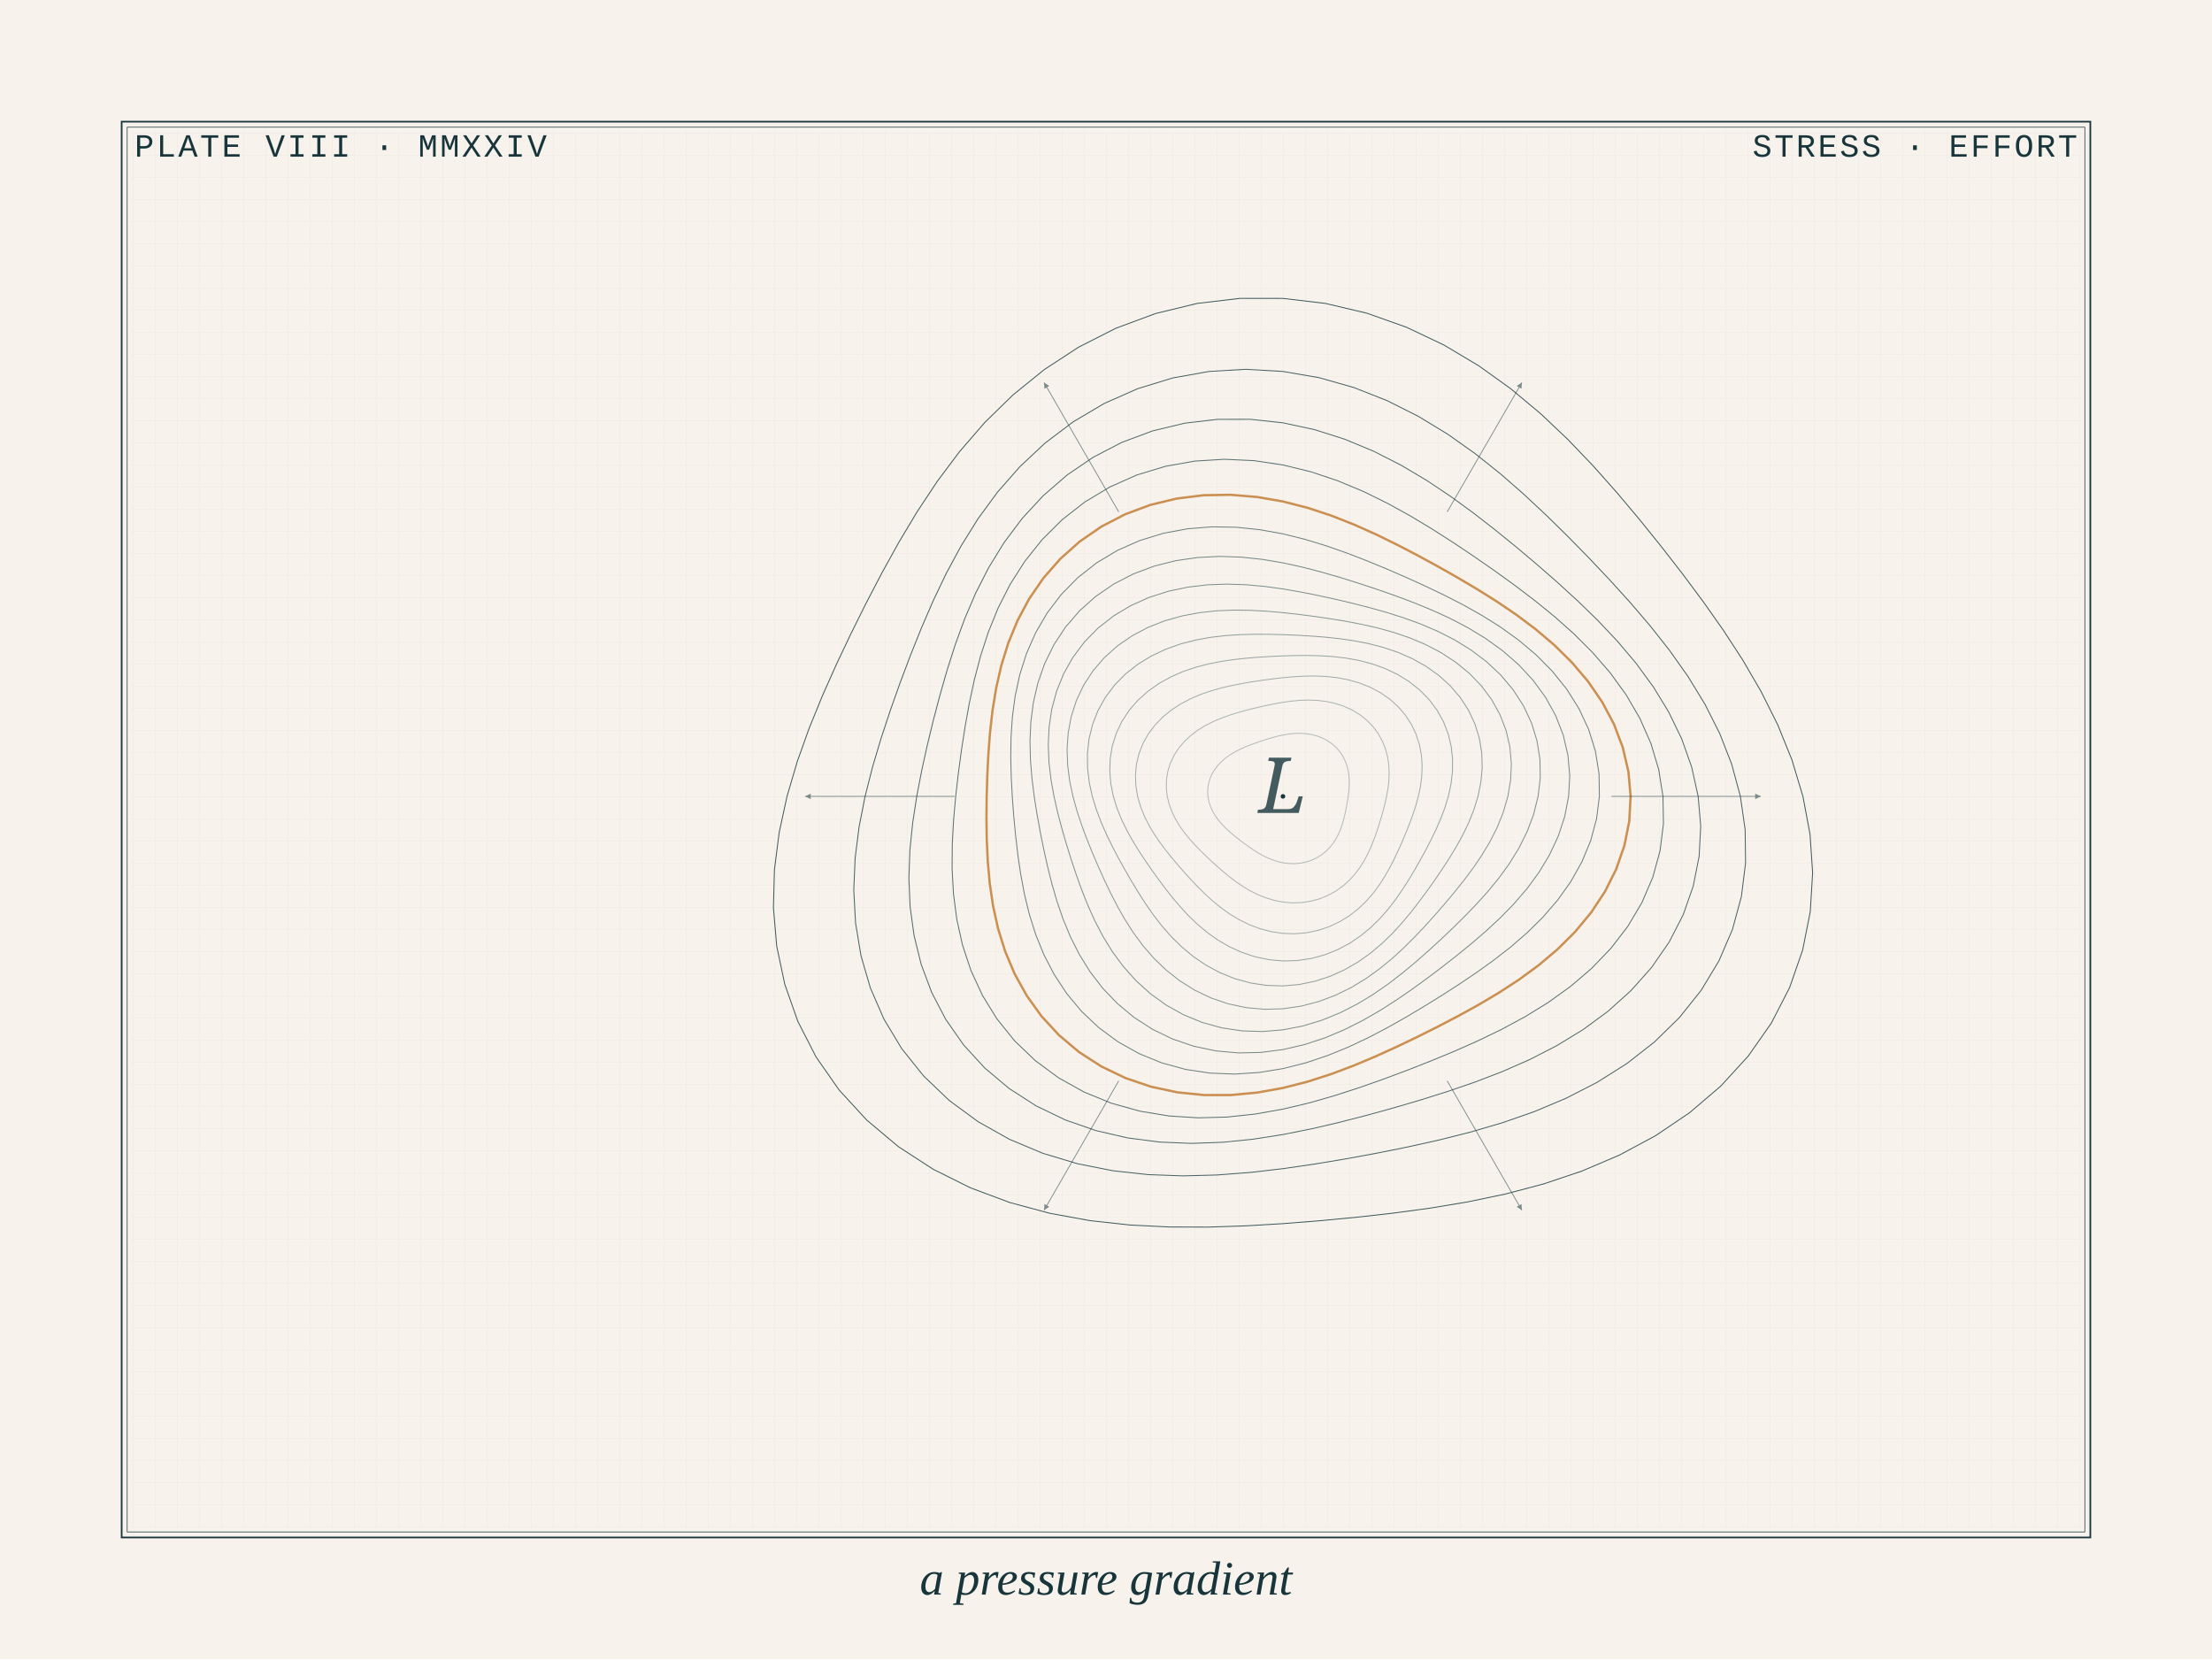
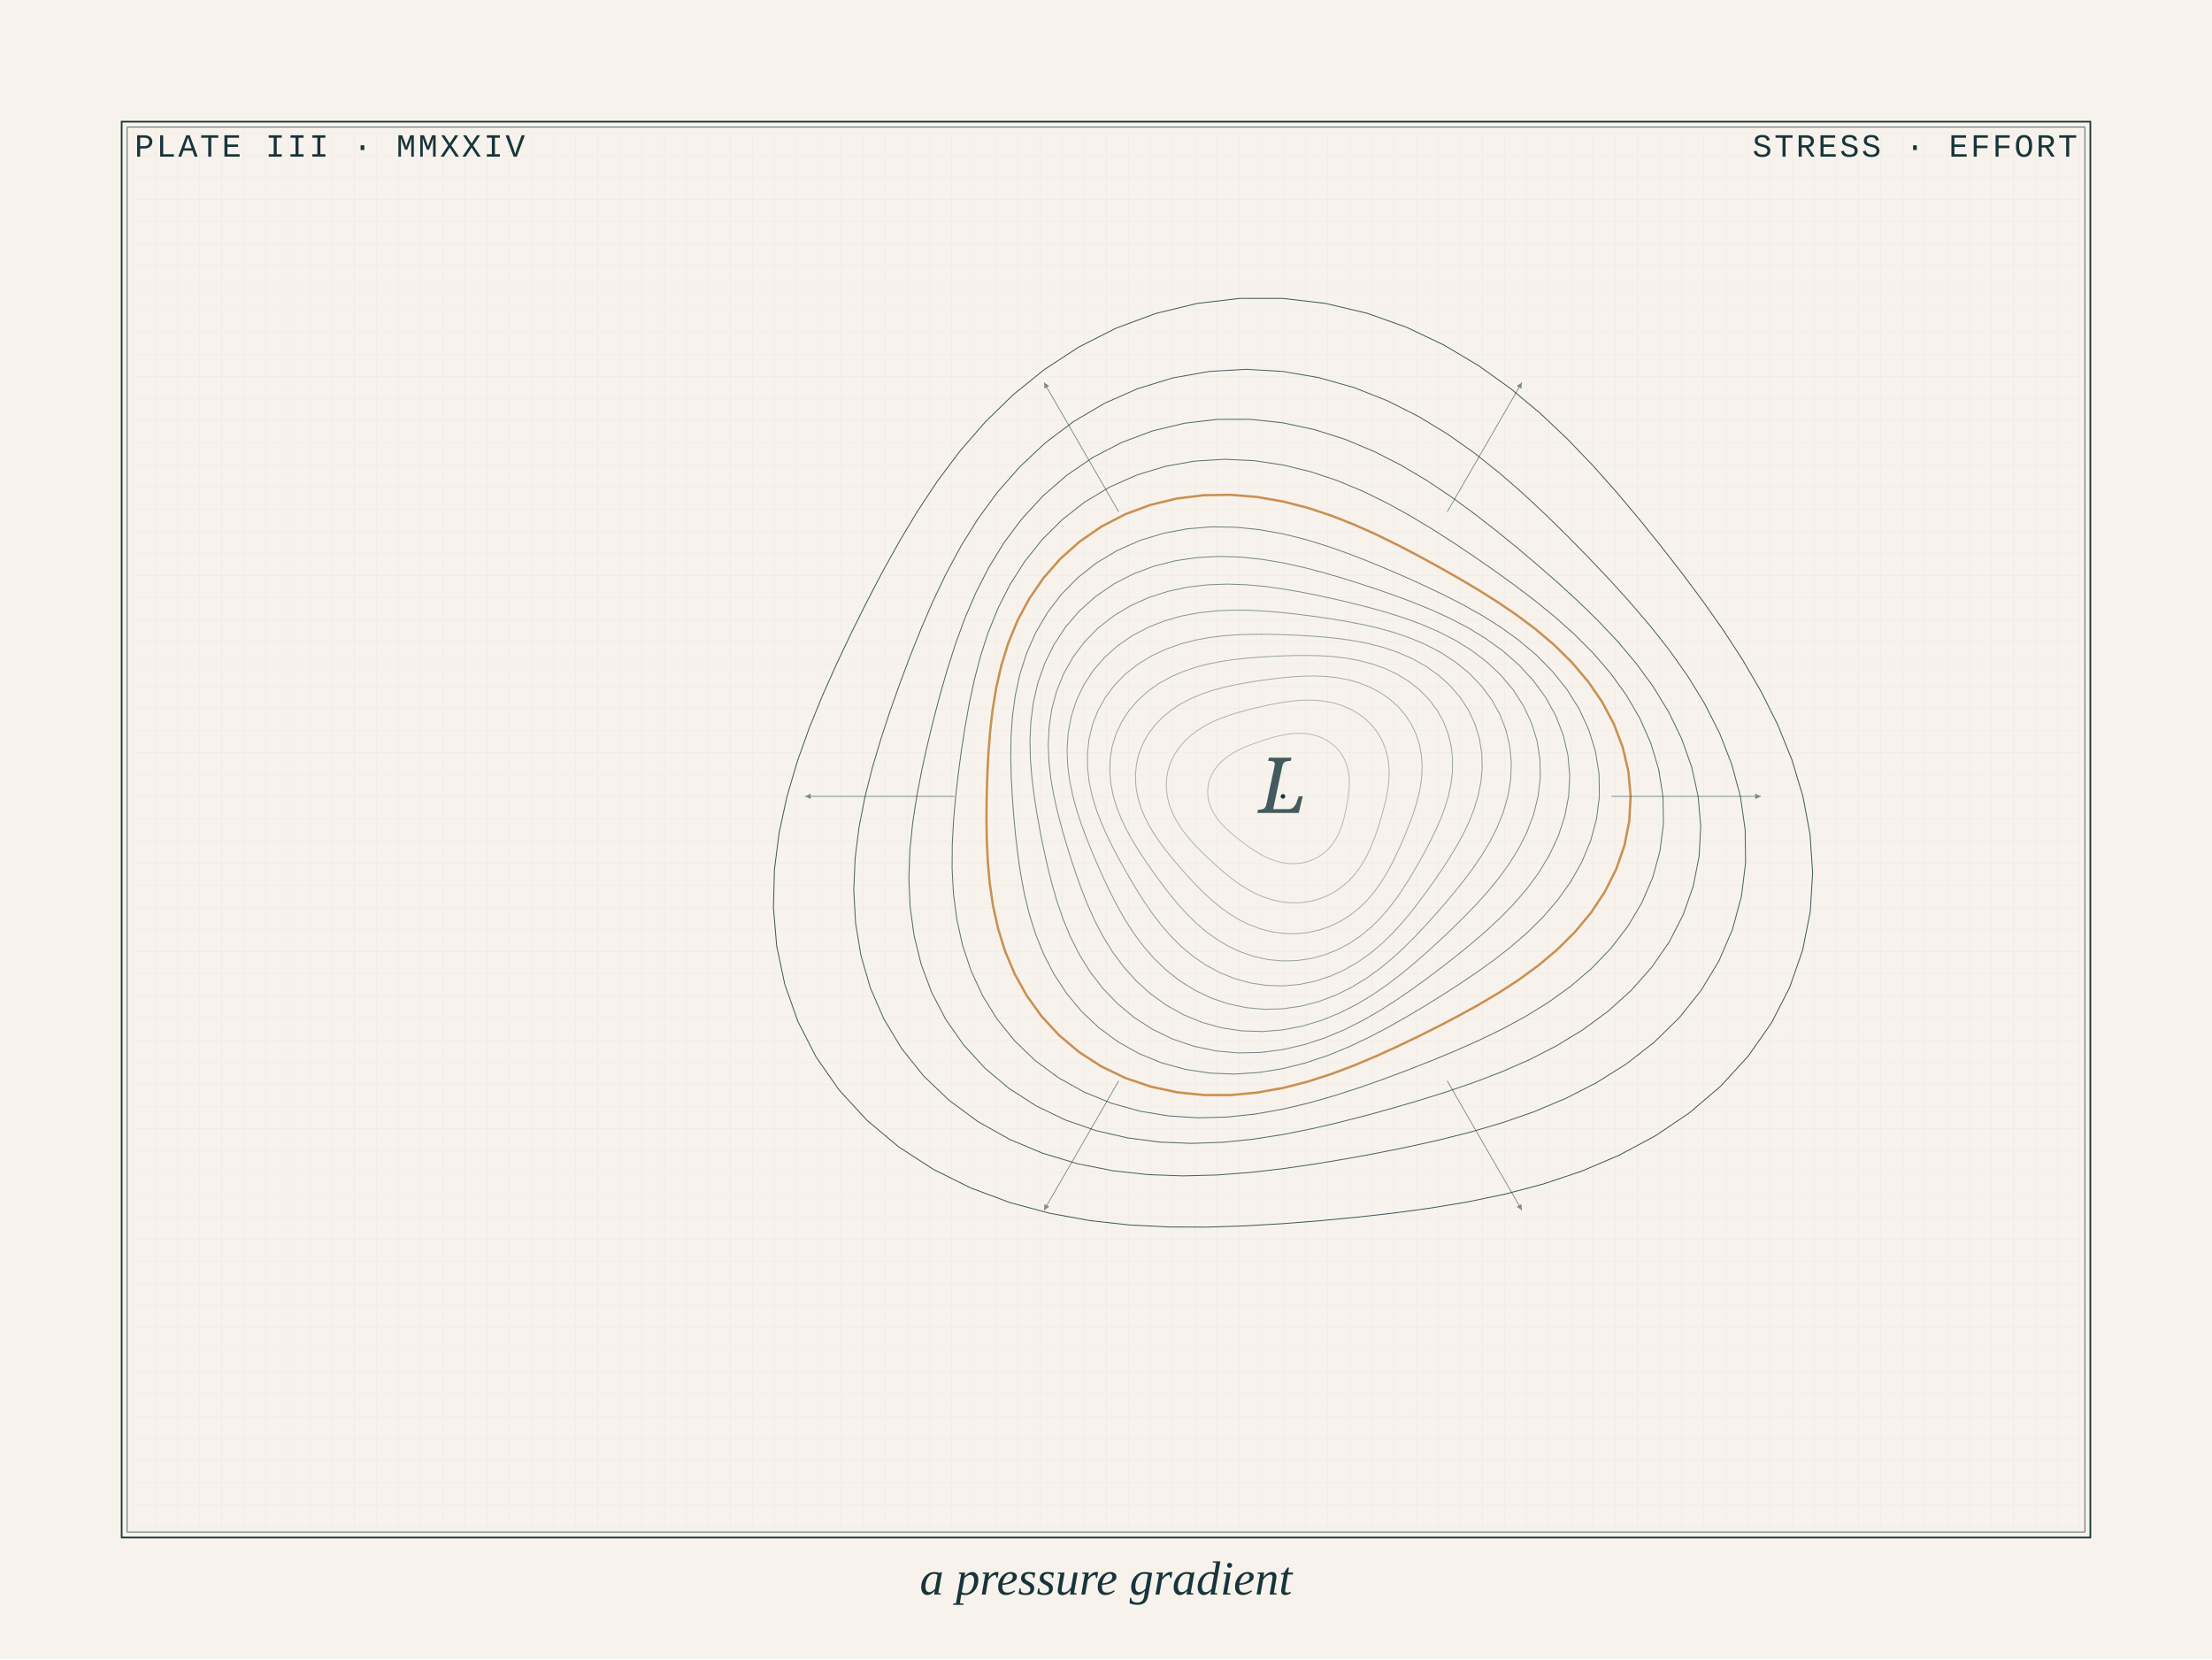
<svg xmlns="http://www.w3.org/2000/svg" viewBox="0 0 2400 1800" preserveAspectRatio="xMidYMid meet" style="background:#f7f3ec">
  <defs>
    <pattern id="ap-grid-p7" width="24" height="24" patternUnits="userSpaceOnUse">
      <path d="M24 0H0v24" fill="none" stroke="#17353b" stroke-width="0.63" opacity="0.07" />
    </pattern>
    <clipPath id="ap-clip-p7">
      <rect x="142" y="142" width="2116" height="1516" />
    </clipPath>
  </defs>
  <rect x="0" y="0" width="2400" height="1800" fill="#f7f3ec" />
  <rect x="132" y="132" width="2136" height="1536" fill="none" stroke="#17353b" stroke-width="1.8" />
  <rect x="138" y="138" width="2124" height="1524" fill="none" stroke="#17353b" stroke-width="0.72" />
  <rect x="142" y="142" width="2116" height="1516" fill="url(#ap-grid-p7)" />
  <g clip-path="url(#ap-clip-p7)">
    <polygon points="1956.146,864 1963.851,904.987 1966.685,946.894 1964.122,989.091 1955.835,1030.844 1941.724,1071.372 1921.932,1109.906 1896.835,1145.742 1867.014,1178.304 1833.205,1207.179 1796.244,1232.151 1757,1253.203 1716.305,1270.514 1674.898,1284.429 1633.368,1295.416 1592.128,1304.014 1551.397,1310.771 1511.203,1316.186 1471.417,1320.652 1431.788,1324.417 1392,1327.551 1351.735,1329.94 1310.732,1331.294 1268.846,1331.173 1226.089,1329.031 1182.659,1324.271 1138.947,1316.301 1095.529,1304.601 1053.128,1288.774 1012.57,1268.589 974.727,1244.017 940.442,1215.232 910.472,1182.614 885.421,1146.715 865.7,1108.22 851.489,1067.897 842.732,1026.533 839.145,984.878 840.248,943.586 845.41,903.177 853.912,864 865.015,826.228 878.021,789.862 892.343,754.753 907.548,720.646 923.393,687.227 939.835,654.181 957.027,621.247 975.288,588.273 995.059,555.25 1016.847,522.343 1041.156,489.892 1068.429,458.406 1098.982,428.531 1132.964,401.006 1170.322,376.605 1210.788,356.082 1253.892,340.102 1298.99,329.191 1345.308,323.691 1392,323.731 1438.215,329.214 1483.159,339.832 1526.157,355.088 1566.698,374.342 1604.465,396.862 1639.351,421.891 1671.444,448.704 1701.004,476.666 1728.414,505.279 1754.124,534.209 1778.587,563.303 1802.197,592.584 1825.23,622.22 1847.798,652.495 1869.82,683.752 1891.019,716.336 1910.924,750.541 1928.911,786.554 1944.246,824.418" fill="none" stroke="#17353b" stroke-width="0.99" opacity="0.811" />
    <polygon points="1888.293,864 1893.469,899.943 1893.932,936.4 1889.382,972.749 1879.717,1008.32 1865.043,1042.446 1845.67,1074.517 1822.086,1104.025 1794.917,1130.599 1764.879,1154.034 1732.717,1174.295 1699.148,1191.514 1664.81,1205.965 1630.218,1218.027 1595.73,1228.142 1561.54,1236.76 1527.678,1244.29 1494.033,1251.05 1460.389,1257.236 1426.471,1262.889 1392,1267.894 1356.743,1271.981 1320.565,1274.754 1283.464,1275.722 1245.598,1274.35 1207.293,1270.107 1169.034,1262.524 1131.437,1251.236 1095.209,1236.025 1061.097,1216.845 1029.834,1193.83 1002.077,1167.291 978.358,1137.696 959.045,1105.627 944.31,1071.743 934.124,1036.725 928.264,1001.224 926.337,965.814 927.82,930.955 932.116,896.962 938.606,864 946.709,832.084 955.937,801.101 965.935,770.844 976.511,741.053 987.646,711.466 999.492,681.864 1012.344,652.119 1026.604,622.228 1042.732,592.331 1061.187,562.723 1082.375,533.844 1106.598,506.252 1134.008,480.584 1164.581,457.516 1198.11,437.703 1234.208,421.727 1272.333,410.054 1311.825,402.991 1351.959,400.662 1392,403 1431.255,409.754 1469.129,420.509 1505.164,434.726 1539.067,451.787 1570.723,471.05 1600.183,491.898 1627.647,513.793 1653.421,536.312 1677.87,559.174 1701.364,582.258 1724.224,605.588 1746.671,629.324 1768.786,653.721 1790.487,679.089 1811.521,705.744 1831.47,733.957 1849.784,763.909 1865.815,795.656 1878.876,829.103" fill="none" stroke="#17353b" stroke-width="0.99" opacity="0.771" />
    <polygon points="1842.476,864 1845.262,896.487 1843.523,929.129 1837.153,961.33 1826.234,992.494 1811.029,1022.07 1791.962,1049.595 1769.586,1074.725 1744.53,1097.26 1717.458,1117.149 1689.008,1134.49 1659.752,1149.506 1630.148,1162.516 1600.52,1173.892 1571.043,1184.017 1541.745,1193.237 1512.526,1201.82 1483.191,1209.922 1453.489,1217.566 1423.165,1224.631 1392,1230.864 1359.862,1235.892 1326.737,1239.262 1292.754,1240.478 1258.192,1239.049 1223.471,1234.537 1189.134,1226.599 1155.805,1215.021 1124.152,1199.745 1094.828,1180.877 1068.427,1158.683 1045.433,1133.568 1026.187,1106.048 1010.86,1076.709 999.443,1046.159 991.756,1014.984 987.467,983.705 986.131,952.741 987.233,922.385 990.241,892.796 994.653,864 1000.053,835.907 1006.138,808.342 1012.756,781.081 1019.906,753.894 1027.742,726.591 1036.547,699.058 1046.698,671.291 1058.627,643.416 1072.768,615.694 1089.507,588.515 1109.135,562.378 1131.81,537.854 1157.534,515.548 1186.139,496.049 1217.297,479.887 1250.534,467.486 1285.27,459.132 1320.861,454.947 1356.645,454.887 1392,458.739 1426.381,466.148 1459.366,476.644 1490.675,489.688 1520.184,504.715 1547.919,521.187 1574.037,538.631 1598.792,556.677 1622.49,575.083 1645.445,593.749 1667.928,612.709 1690.123,632.113 1712.09,652.205 1733.748,673.275 1754.859,695.622 1775.042,719.505 1793.794,745.106 1810.528,772.492 1824.618,801.598 1835.45,832.216" fill="none" stroke="#17353b" stroke-width="0.99" opacity="0.732" />
    <polygon points="1804.306,864 1804.835,893.59 1801.137,923.015 1793.273,951.735 1781.468,979.247 1766.098,1005.121 1747.652,1029.034 1726.695,1050.789 1703.822,1070.324 1679.609,1087.709 1654.571,1103.127 1629.123,1116.846 1603.558,1129.186 1578.034,1140.475 1552.576,1151.01 1527.09,1161.017 1501.396,1170.625 1475.26,1179.839 1448.441,1188.538 1420.732,1196.477 1392,1203.308 1362.22,1208.605 1331.495,1211.904 1300.065,1212.747 1268.299,1210.72 1236.68,1205.496 1205.767,1196.869 1176.161,1184.769 1148.456,1169.281 1123.192,1150.632 1100.82,1129.182 1081.657,1105.392 1065.873,1079.789 1053.477,1052.925 1044.323,1025.333 1038.132,997.49 1034.518,969.782 1033.035,942.485 1033.218,915.752 1034.631,889.614 1036.913,864 1039.809,838.757 1043.193,813.687 1047.083,788.586 1051.635,763.283 1057.12,737.673 1063.9,711.751 1072.386,685.628 1082.989,659.536 1096.08,633.826 1111.942,608.948 1130.741,585.417 1152.496,563.784 1177.073,544.586 1204.187,528.307 1233.422,515.341 1264.259,505.955 1296.116,500.274 1328.395,498.267 1360.523,499.756 1392,504.433 1422.429,511.884 1451.542,521.633 1479.209,533.181 1505.437,546.05 1530.348,559.82 1554.156,574.166 1577.122,588.88 1599.517,603.879 1621.574,619.203 1643.448,635.003 1665.186,651.509 1686.706,669.001 1707.786,687.764 1728.075,708.05 1747.11,730.042 1764.352,753.818 1779.224,779.336 1791.162,806.424 1799.658,834.781" fill="none" stroke="#17353b" stroke-width="0.99" opacity="0.693" />
    <polygon points="1769.205,864 1767.735,890.931 1762.447,917.434 1753.537,943.048 1741.336,967.372 1726.281,990.101 1708.88,1011.042 1689.667,1030.124 1669.165,1047.393 1647.838,1062.997 1626.063,1077.165 1604.105,1090.17 1582.106,1102.296 1560.084,1113.799 1537.952,1124.871 1515.537,1135.616 1492.62,1146.028 1468.972,1155.985 1444.392,1165.254 1418.747,1173.505 1392,1180.339 1364.232,1185.321 1335.649,1188.021 1306.575,1188.05 1277.441,1185.095 1248.751,1178.955 1221.049,1169.555 1194.875,1156.958 1170.727,1141.363 1149.022,1123.09 1130.061,1102.552 1114.011,1080.226 1100.897,1056.615 1090.603,1032.206 1082.891,1007.436 1077.431,982.665 1073.831,958.149 1071.686,934.034 1070.618,910.357 1070.31,887.057 1070.547,864 1071.23,841.009 1072.39,817.899 1074.183,794.511 1076.873,770.751 1080.805,746.608 1086.371,722.178 1093.964,697.67 1103.939,673.398 1116.574,649.767 1132.037,627.248 1150.363,606.341 1171.445,587.537 1195.037,571.283 1220.768,557.943 1248.172,547.772 1276.723,540.892 1305.874,537.288 1335.098,536.81 1363.931,539.188 1392,544.061 1419.048,551.005 1444.943,559.577 1469.674,569.352 1493.339,579.959 1516.116,591.111 1538.233,602.627 1559.922,614.442 1581.388,626.604 1602.764,639.261 1624.086,652.636 1645.275,666.997 1666.123,682.62 1686.307,699.751 1705.4,718.572 1722.906,739.172 1738.294,761.529 1751.04,785.498 1760.674,810.821 1766.815,837.135" fill="none" stroke="#c88a4a" stroke-width="2.52" opacity="0.95" />
    <polygon points="1735.322,864 1732.233,888.386 1725.828,912.152 1716.399,934.928 1704.336,956.423 1690.095,976.45 1674.157,994.93 1656.992,1011.888 1639.02,1027.447 1620.583,1041.797 1601.917,1055.175 1583.149,1067.824 1564.291,1079.965 1545.257,1091.763 1525.884,1103.301 1505.962,1114.564 1485.272,1125.432 1463.62,1135.682 1440.87,1145.005 1416.977,1153.027 1392,1159.342 1366.114,1163.546 1339.605,1165.272 1312.856,1164.225 1286.321,1160.208 1260.491,1153.143 1235.862,1143.077 1212.892,1130.182 1191.966,1114.741 1173.369,1097.128 1157.268,1077.773 1143.699,1057.134 1132.572,1035.656 1123.688,1013.741 1116.761,991.72 1111.452,969.831 1107.407,948.214 1104.296,926.905 1101.847,905.853 1099.875,884.938 1098.306,864 1097.181,842.869 1096.655,821.399 1096.984,799.497 1098.498,777.15 1101.569,754.441 1106.571,731.552 1113.846,708.766 1123.664,686.449 1136.192,665.027 1151.479,644.954 1169.44,626.683 1189.863,610.623 1212.417,597.113 1236.685,586.393 1262.187,578.585 1288.424,573.687 1314.911,571.572 1341.219,572.008 1366.997,574.676 1392,579.203 1416.094,585.195 1439.256,592.275 1461.564,600.114 1483.169,608.462 1504.267,617.164 1525.062,626.168 1545.732,635.531 1566.394,645.398 1587.078,655.986 1607.707,667.553 1628.09,680.364 1647.929,694.659 1666.834,710.619 1684.346,728.342 1699.978,747.822 1713.245,768.941 1723.711,791.474 1731.02,815.099 1734.928,839.421" fill="none" stroke="#17353b" stroke-width="0.99" opacity="0.614" />
    <polygon points="1701.924,864 1697.692,885.91 1690.703,907.086 1681.303,927.254 1669.898,946.232 1656.921,963.936 1642.793,980.376 1627.892,995.648 1612.524,1009.914 1596.899,1023.376 1581.129,1036.242 1565.219,1048.705 1549.083,1060.902 1532.566,1072.903 1515.468,1084.684 1497.578,1096.13 1478.707,1107.03 1458.72,1117.095 1437.561,1125.978 1415.272,1133.299 1392,1138.683 1367.994,1141.786 1343.595,1142.329 1319.21,1140.123 1295.283,1135.087 1272.266,1127.255 1250.578,1116.775 1230.577,1103.898 1212.534,1088.959 1196.61,1072.347 1182.851,1054.475 1171.192,1035.749 1161.467,1016.538 1153.429,997.143 1146.788,977.786 1141.236,958.596 1136.485,939.609 1132.303,920.781 1128.533,902.003 1125.121,883.128 1122.116,864 1119.671,844.481 1118.033,824.482 1117.515,803.986 1118.467,783.059 1121.248,761.864 1126.18,740.651 1133.524,719.748 1143.449,699.541 1156.01,680.441 1171.143,662.862 1188.663,647.18 1208.281,633.709 1229.617,622.675 1252.241,614.198 1275.695,608.285 1299.536,604.835 1323.366,603.646 1346.859,604.439 1369.781,606.888 1392,610.643 1413.486,615.374 1434.297,620.79 1454.563,626.673 1474.454,632.892 1494.149,639.41 1513.805,646.288 1533.526,653.671 1553.337,661.766 1573.165,670.822 1592.837,681.094 1612.082,692.815 1630.541,706.164 1647.797,721.243 1663.401,738.061 1676.908,756.524 1687.915,776.436 1696.091,797.513 1701.203,819.4 1703.142,841.699" fill="none" stroke="#17353b" stroke-width="0.99" opacity="0.575" />
    <polygon points="1668.811,864 1663.961,883.493 1656.929,902.214 1648.073,919.989 1637.779,936.728 1626.423,952.431 1614.34,967.173 1601.802,981.088 1588.996,994.347 1576.015,1007.131 1562.859,1019.603 1549.443,1031.882 1535.617,1044.023 1521.191,1055.998 1505.964,1067.696 1489.752,1078.923 1472.42,1089.409 1453.906,1098.834 1434.234,1106.848 1413.527,1113.104 1392,1117.281 1369.953,1119.119 1347.75,1118.439 1325.791,1115.157 1304.484,1109.297 1284.214,1100.986 1265.309,1090.444 1248.025,1077.969 1232.517,1063.911 1218.841,1048.641 1206.95,1032.527 1196.708,1015.902 1187.908,999.042 1180.299,982.147 1173.616,965.337 1167.612,948.646 1162.087,932.033 1156.913,915.4 1152.049,898.611 1147.552,881.521 1143.571,864 1140.341,845.962 1138.155,827.385 1137.346,808.322 1138.247,788.912 1141.165,769.377 1146.348,750.01 1153.962,731.154 1164.068,713.184 1176.619,696.472 1191.458,681.363 1208.327,668.147 1226.889,657.035 1246.754,648.143 1267.51,641.489 1288.751,636.991 1310.112,634.477 1331.291,633.707 1352.069,634.394 1372.317,636.235 1392,638.937 1411.163,642.25 1429.916,645.985 1448.406,650.031 1466.792,654.366 1485.214,659.054 1503.763,664.237 1522.462,670.114 1541.245,676.923 1559.957,684.906 1578.351,694.288 1596.104,705.243 1612.836,717.879 1628.14,732.214 1641.608,748.174 1652.87,765.592 1661.62,784.217 1667.64,803.733 1670.822,823.782 1671.172,843.99" fill="none" stroke="#17353b" stroke-width="0.99" opacity="0.536" />
    <polygon points="1636.016,864 1631.07,881.135 1624.492,897.535 1616.618,913.111 1607.78,927.851 1598.275,941.813 1588.339,955.107 1578.134,967.879 1567.74,980.282 1557.148,992.456 1546.275,1004.5 1534.979,1016.459 1523.078,1028.305 1510.381,1039.933 1496.713,1051.162 1481.941,1061.749 1465.995,1071.4 1448.887,1079.797 1430.716,1086.619 1411.667,1091.575 1392,1094.424 1372.038,1094.995 1352.138,1093.208 1332.666,1089.076 1313.971,1082.706 1296.355,1074.291 1280.052,1064.093 1265.214,1052.422 1251.903,1039.611 1240.087,1025.986 1229.658,1011.847 1220.442,997.442 1212.227,982.951 1204.786,968.481 1197.91,954.064 1191.43,939.661 1185.239,925.182 1179.312,910.503 1173.707,895.487 1168.57,880.014 1164.118,864 1160.627,847.416 1158.403,830.305 1157.758,812.785 1158.978,795.047 1162.298,777.349 1167.874,759.998 1175.775,743.328 1185.966,727.673 1198.313,713.346 1212.593,700.611 1228.505,689.664 1245.703,680.618 1263.815,673.498 1282.476,668.239 1301.353,664.699 1320.171,662.67 1338.725,661.907 1356.895,662.146 1374.642,663.136 1392,664.659 1409.063,666.556 1425.959,668.735 1442.829,671.186 1459.796,673.976 1476.942,677.24 1494.289,681.17 1511.781,685.988 1529.277,691.924 1546.56,699.191 1563.34,707.958 1579.276,718.332 1594,730.342 1607.146,743.93 1618.375,758.955 1627.407,775.197 1634.041,792.378 1638.171,810.176 1639.796,828.257 1639.013,846.295" fill="none" stroke="#17353b" stroke-width="0.99" opacity="0.496" />
    <polygon points="1603.592,864 1599.018,878.838 1593.302,893.036 1586.731,906.577 1579.56,919.501 1571.994,931.899 1564.172,943.893 1556.154,955.612 1547.93,967.175 1539.417,978.665 1530.481,990.117 1520.953,1001.504 1510.652,1012.729 1499.413,1023.631 1487.106,1033.99 1473.66,1043.543 1459.075,1052.004 1443.427,1059.084 1426.873,1064.519 1409.637,1068.09 1392,1069.64 1374.277,1069.091 1356.792,1066.448 1339.857,1061.801 1323.744,1055.314 1308.669,1047.216 1294.776,1037.777 1282.127,1027.288 1270.707,1016.04 1260.431,1004.293 1251.156,992.268 1242.706,980.125 1234.889,967.956 1227.53,955.789 1220.487,943.588 1213.676,931.269 1207.081,918.719 1200.762,905.813 1194.855,892.437 1189.561,878.51 1185.132,864 1181.848,848.937 1179.994,833.42 1179.833,817.611 1181.581,801.735 1185.388,786.06 1191.321,770.878 1199.359,756.489 1209.389,743.171 1221.218,731.162 1234.586,720.64 1249.185,711.715 1264.687,704.415 1280.768,698.692 1297.129,694.43 1313.523,691.455 1329.764,689.559 1345.74,688.516 1361.411,688.114 1376.805,688.167 1392,688.543 1407.109,689.168 1422.253,690.043 1437.544,691.233 1453.055,692.869 1468.807,695.128 1484.752,698.216 1500.771,702.35 1516.672,707.725 1532.199,714.504 1547.052,722.792 1560.905,732.622 1573.43,743.953 1584.325,756.666 1593.337,770.573 1600.283,785.43 1605.06,800.954 1607.66,816.847 1608.163,832.82 1606.731,848.609" fill="none" stroke="#17353b" stroke-width="0.99" opacity="0.457" />
    <polygon points="1571.413,864 1567.582,876.585 1563.014,888.668 1557.925,900.278 1552.486,911.489 1546.811,922.4 1540.949,933.117 1534.882,943.74 1528.532,954.339 1521.775,964.942 1514.455,975.521 1506.407,985.994 1497.479,996.216 1487.547,1005.997 1476.54,1015.106 1464.449,1023.29 1451.331,1030.298 1437.314,1035.895 1422.589,1039.886 1407.394,1042.13 1392,1042.555 1376.69,1041.158 1361.737,1038.013 1347.381,1033.257 1333.816,1027.084 1321.173,1019.725 1309.516,1011.43 1298.842,1002.447 1289.085,993.003 1280.132,983.286 1271.838,973.433 1264.048,963.524 1256.615,953.581 1249.425,943.569 1242.412,933.414 1235.567,923.011 1228.95,912.248 1222.684,901.02 1216.95,889.25 1211.972,876.903 1208.001,864 1205.291,850.618 1204.077,836.893 1204.554,823.016 1206.861,809.216 1211.063,795.745 1217.147,782.862 1225.022,770.812 1234.525,759.803 1245.434,749.998 1257.484,741.494 1270.39,734.326 1283.871,728.461 1297.665,723.804 1311.555,720.214 1325.377,717.519 1339.03,715.532 1352.477,714.075 1365.739,712.996 1378.881,712.186 1392,711.591 1405.203,711.214 1418.587,711.123 1432.218,711.437 1446.116,712.318 1460.244,713.954 1474.502,716.539 1488.724,720.254 1502.693,725.247 1516.149,731.618 1528.809,739.406 1540.388,748.58 1550.621,759.045 1559.285,770.641 1566.214,783.159 1571.316,796.357 1574.575,809.974 1576.055,823.758 1575.887,837.476 1574.264,850.936" fill="none" stroke="#17353b" stroke-width="0.99" opacity="0.418" />
    <polygon points="1538.904,864 1536.057,874.325 1532.776,884.306 1529.201,893.998 1525.421,903.48 1521.47,912.84 1517.329,922.157 1512.927,931.487 1508.151,940.854 1502.864,950.233 1496.922,959.554 1490.186,968.696 1482.546,977.499 1473.934,985.767 1464.334,993.288 1453.787,999.849 1442.394,1005.249 1430.309,1009.323 1417.73,1011.948 1404.881,1013.058 1392,1012.648 1379.316,1010.773 1367.036,1007.545 1355.325,1003.122 1344.302,997.693 1334.025,991.467 1324.501,984.646 1315.682,977.42 1307.482,969.943 1299.785,962.329 1292.47,954.644 1285.42,946.901 1278.545,939.07 1271.795,931.085 1265.168,922.854 1258.717,914.278 1252.551,905.264 1246.826,895.741 1241.734,885.675 1237.491,875.074 1234.313,864 1232.405,852.561 1231.936,840.912 1233.027,829.242 1235.738,817.761 1240.066,806.686 1245.938,796.222 1253.221,786.549 1261.732,777.805 1271.252,770.08 1281.544,763.406 1292.37,757.764 1303.513,753.082 1314.786,749.249 1326.053,746.128 1337.225,743.569 1348.271,741.431 1359.204,739.593 1370.082,737.969 1380.983,736.518 1392,735.253 1403.214,734.233 1414.684,733.565 1426.431,733.391 1438.425,733.875 1450.587,735.187 1462.782,737.486 1474.83,740.902 1486.515,745.526 1497.601,751.397 1507.848,758.496 1517.032,766.747 1524.964,776.022 1531.501,786.147 1536.56,796.92 1540.122,808.124 1542.234,819.544 1543,830.985 1542.575,842.281 1541.142,853.31" fill="none" stroke="#17353b" stroke-width="0.99" opacity="0.379" />
    <polygon points="1504.438,864 1502.663,871.932 1500.66,879.673 1498.493,887.284 1496.185,894.829 1493.715,902.37 1491.022,909.95 1488.015,917.585 1484.58,925.258 1480.597,932.913 1475.953,940.457 1470.555,947.764 1464.342,954.68 1457.296,961.04 1449.444,966.674 1440.86,971.426 1431.66,975.163 1421.996,977.785 1412.041,979.238 1401.982,979.515 1392,978.654 1382.257,976.74 1372.889,973.891 1363.99,970.255 1355.613,965.988 1347.769,961.248 1340.427,956.18 1333.524,950.904 1326.977,945.505 1320.696,940.032 1314.594,934.495 1308.605,928.867 1302.693,923.092 1296.861,917.096 1291.153,910.796 1285.656,904.116 1280.496,896.995 1275.826,889.401 1271.818,881.335 1268.644,872.841 1266.469,864 1265.428,854.928 1265.621,845.771 1267.099,836.691 1269.863,827.858 1273.86,819.434 1278.991,811.56 1285.113,804.348 1292.06,797.872 1299.644,792.164 1307.684,787.212 1316.006,782.967 1324.467,779.348 1332.958,776.254 1341.408,773.574 1349.793,771.202 1358.124,769.048 1366.443,767.051 1374.815,765.185 1383.312,763.461 1392,761.932 1400.928,760.686 1410.115,759.838 1419.542,759.521 1429.15,759.873 1438.836,761.024 1448.463,763.08 1457.863,766.118 1466.852,770.174 1475.244,775.236 1482.863,781.25 1489.558,788.117 1495.214,795.706 1499.762,803.859 1503.184,812.407 1505.511,821.18 1506.818,830.024 1507.22,838.808 1506.857,847.433 1505.88,855.838" fill="none" stroke="#17353b" stroke-width="0.99" opacity="0.339" />
    <polygon points="1462.791,864 1462.025,869.019 1461.153,873.975 1460.187,878.909 1459.11,883.859 1457.881,888.852 1456.437,893.901 1454.702,898.993 1452.594,904.093 1450.038,909.143 1446.97,914.062 1443.347,918.751 1439.153,923.106 1434.402,927.016 1429.139,930.381 1423.434,933.113 1417.384,935.149 1411.099,936.449 1404.697,937.009 1398.295,936.849 1392,936.021 1385.899,934.6 1380.057,932.675 1374.51,930.346 1369.269,927.712 1364.318,924.864 1359.62,921.876 1355.125,918.801 1350.779,915.67 1346.53,912.485 1342.336,909.229 1338.178,905.864 1334.059,902.338 1330.008,898.597 1326.084,894.587 1322.367,890.268 1318.957,885.614 1315.967,880.624 1313.508,875.322 1311.688,869.756 1310.597,864 1310.299,858.144 1310.832,852.292 1312.197,846.552 1314.365,841.027 1317.272,835.81 1320.831,830.975 1324.934,826.572 1329.466,822.623 1334.308,819.126 1339.352,816.052 1344.504,813.355 1349.695,810.971 1354.881,808.835 1360.044,806.882 1365.192,805.058 1370.353,803.326 1375.57,801.673 1380.889,800.109 1386.354,798.67 1392,797.415 1397.84,796.421 1403.865,795.776 1410.039,795.57 1416.3,795.89 1422.56,796.809 1428.715,798.377 1434.647,800.62 1440.237,803.535 1445.372,807.089 1449.954,811.22 1453.908,815.846 1457.187,820.868 1459.776,826.175 1461.69,831.661 1462.976,837.226 1463.703,842.782 1463.956,848.267 1463.829,853.639 1463.414,858.881" fill="none" stroke="#17353b" stroke-width="0.99" opacity="0.3" />
    <circle cx="1392" cy="864" r="2.5" fill="#17353b" />
    <g opacity="0.55">
      <line x1="1748.4" y1="864" x2="1910.4" y2="864" stroke="#17353b" stroke-width="0.9" />
      <polygon points="1910.4,864 1904.4,861 1904.4,867" fill="#17353b" />
    </g>
    <g opacity="0.55">
      <line x1="1570.2" y1="1172.651" x2="1651.2" y2="1312.948" stroke="#17353b" stroke-width="0.9" />
      <polygon points="1651.2,1312.948 1650.798,1306.251 1645.602,1309.251" fill="#17353b" />
    </g>
    <g opacity="0.55">
      <line x1="1213.8" y1="1172.651" x2="1132.8" y2="1312.948" stroke="#17353b" stroke-width="0.9" />
      <polygon points="1132.8,1312.948 1138.398,1309.251 1133.202,1306.251" fill="#17353b" />
    </g>
    <g opacity="0.55">
      <line x1="1035.6" y1="864" x2="873.6" y2="864" stroke="#17353b" stroke-width="0.9" />
      <polygon points="873.6,864 879.6,867 879.6,861" fill="#17353b" />
    </g>
    <g opacity="0.55">
      <line x1="1213.8" y1="555.349" x2="1132.8" y2="415.052" stroke="#17353b" stroke-width="0.9" />
      <polygon points="1132.8,415.052 1133.202,421.749 1138.398,418.749" fill="#17353b" />
    </g>
    <g opacity="0.55">
      <line x1="1570.2" y1="555.349" x2="1651.2" y2="415.052" stroke="#17353b" stroke-width="0.9" />
      <polygon points="1651.2,415.052 1645.602,418.749 1650.798,421.749" fill="#17353b" />
    </g>
    <text x="1392" y="882" font-family="'Fraunces', serif" font-style="italic" font-size="84.0" fill="#17353b" text-anchor="middle" opacity="0.8">L</text>
  </g>
  <g font-family="'JetBrains Mono', 'Courier New', monospace" fill="#17353b">
-     <text x="146" y="170" font-size="35.28" letter-spacing="2.5">PLATE VIII · MMXXIV</text>
+     <text x="146" y="170" font-size="35.28" letter-spacing="2.5">PLATE III · MMXXIV</text>
    <text x="2254" y="170" font-size="35.28" letter-spacing="2.5" text-anchor="end">STRESS · EFFORT</text>
    <text x="1200" y="1730" font-family="'Fraunces', 'Times New Roman', serif" fill="#17353b" font-size="52.08" text-anchor="middle" font-style="italic">a pressure gradient</text>
  </g>
</svg>
